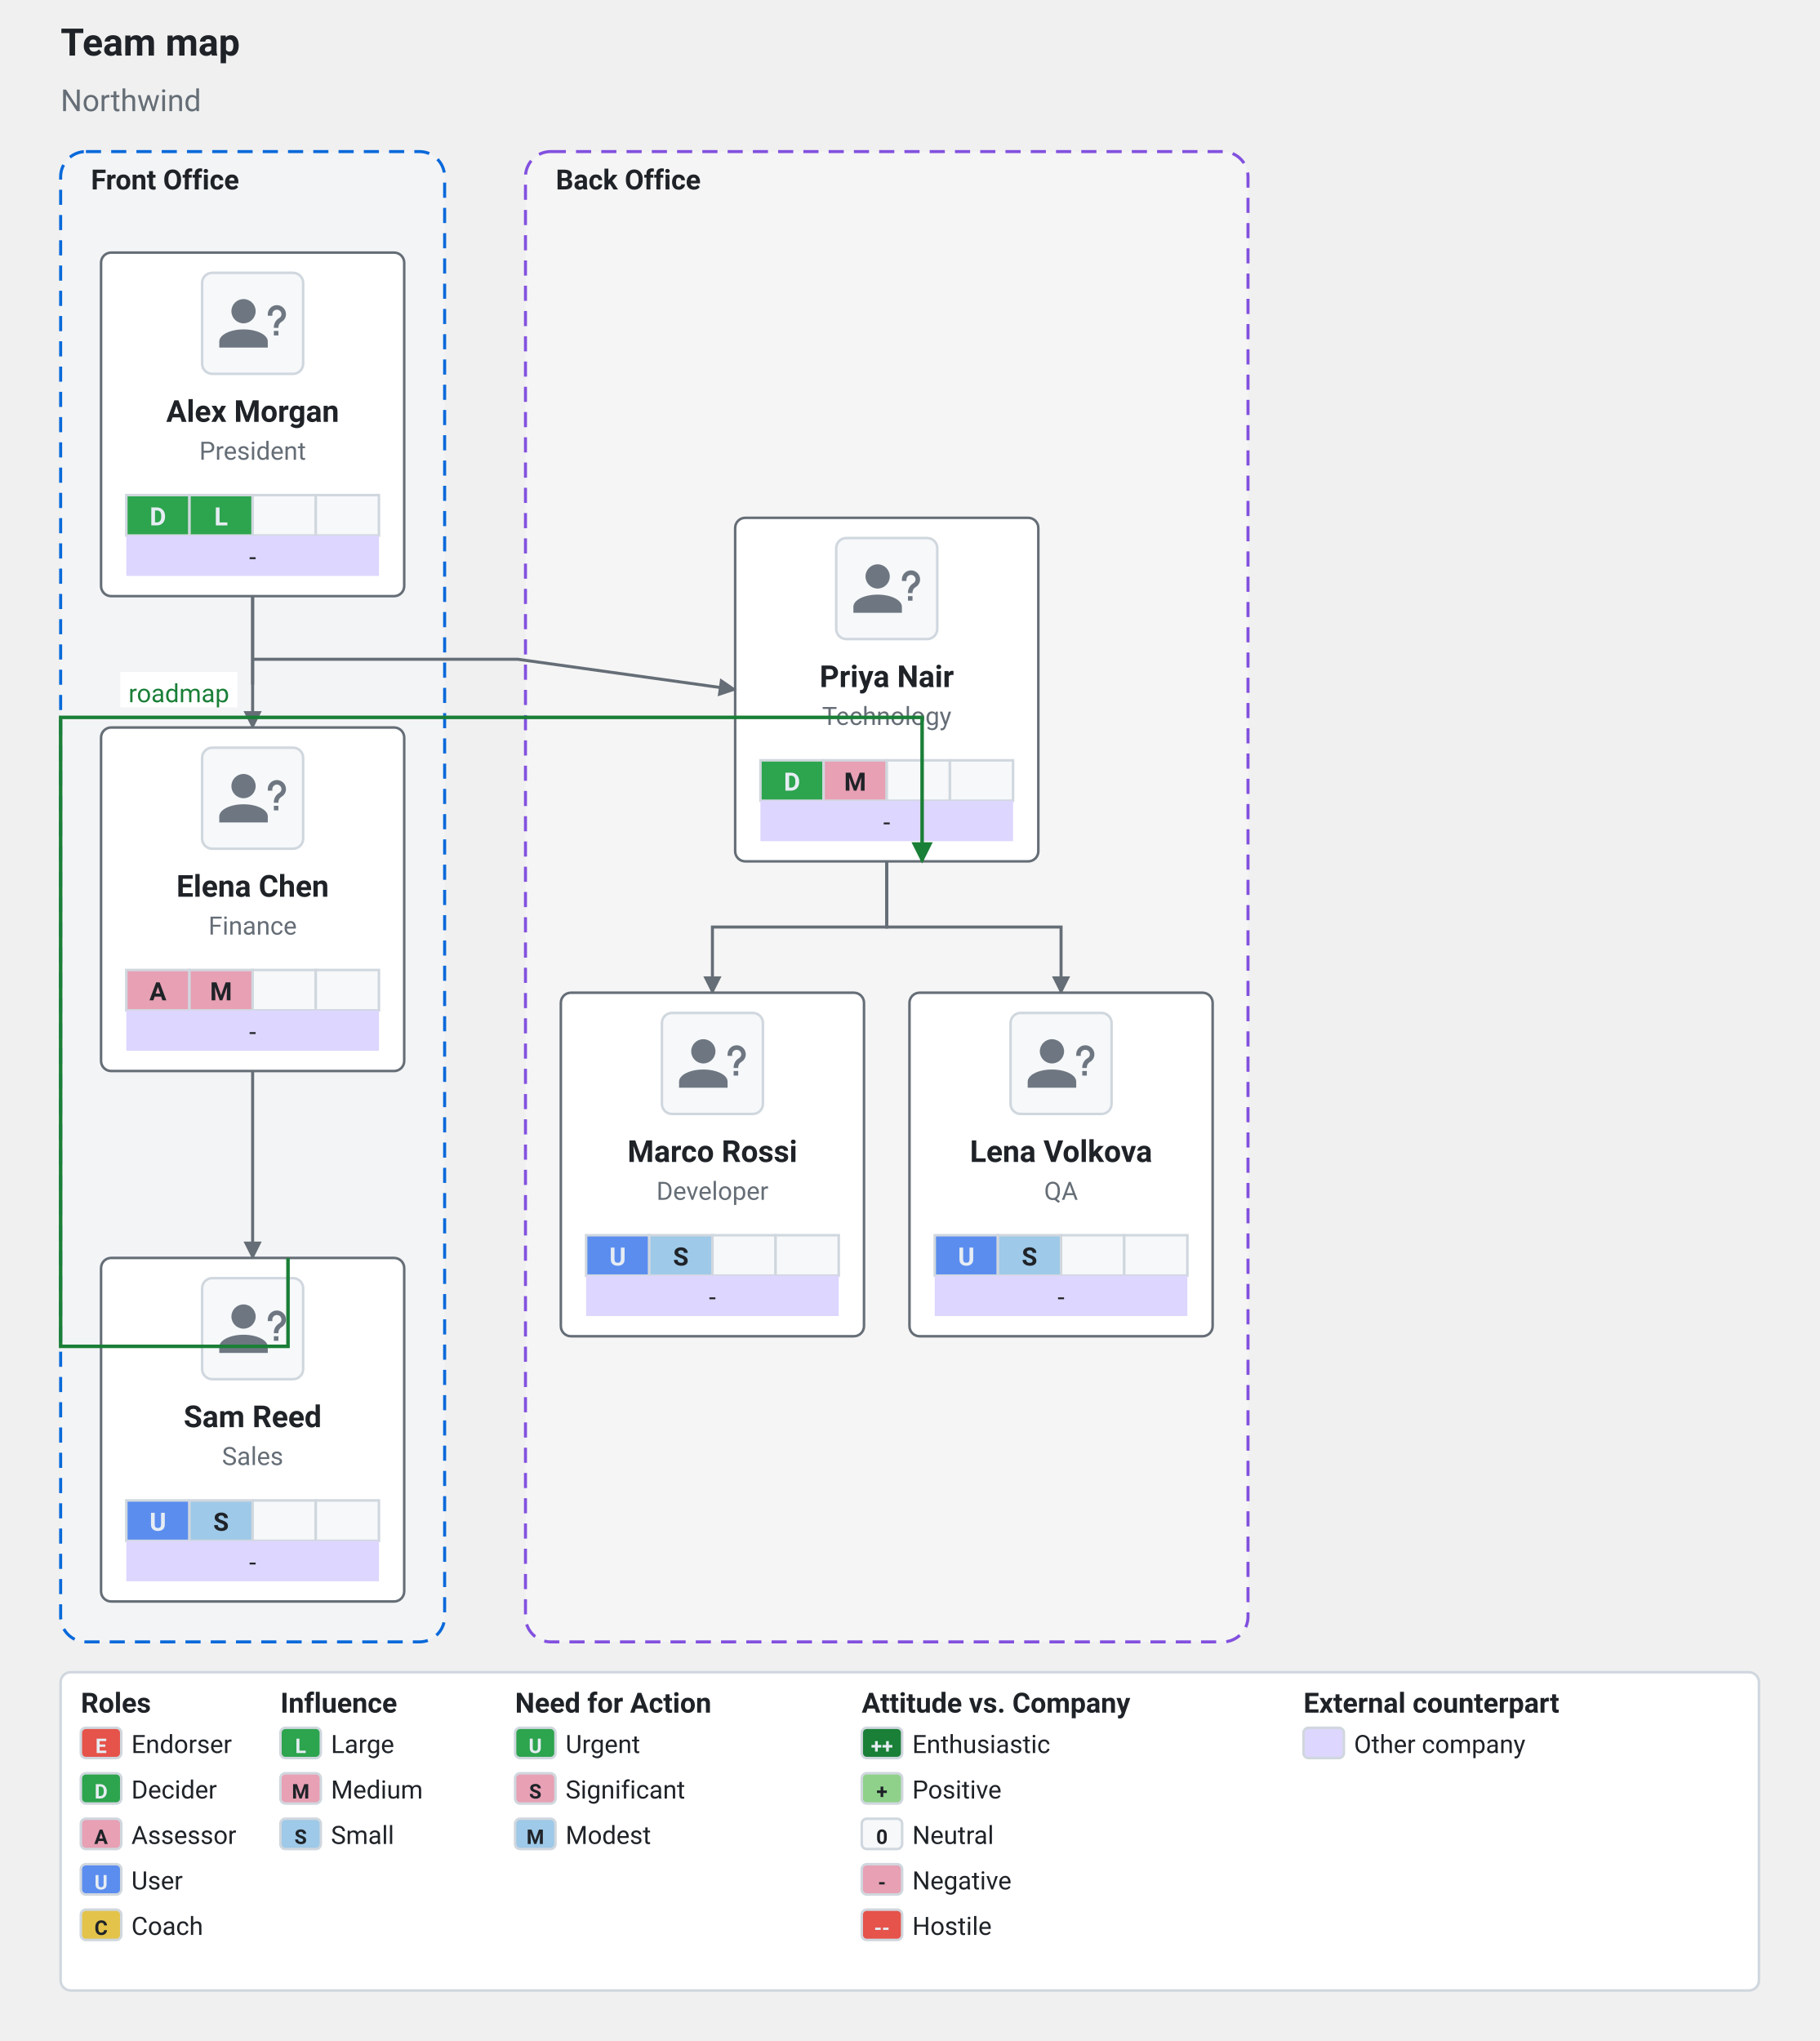
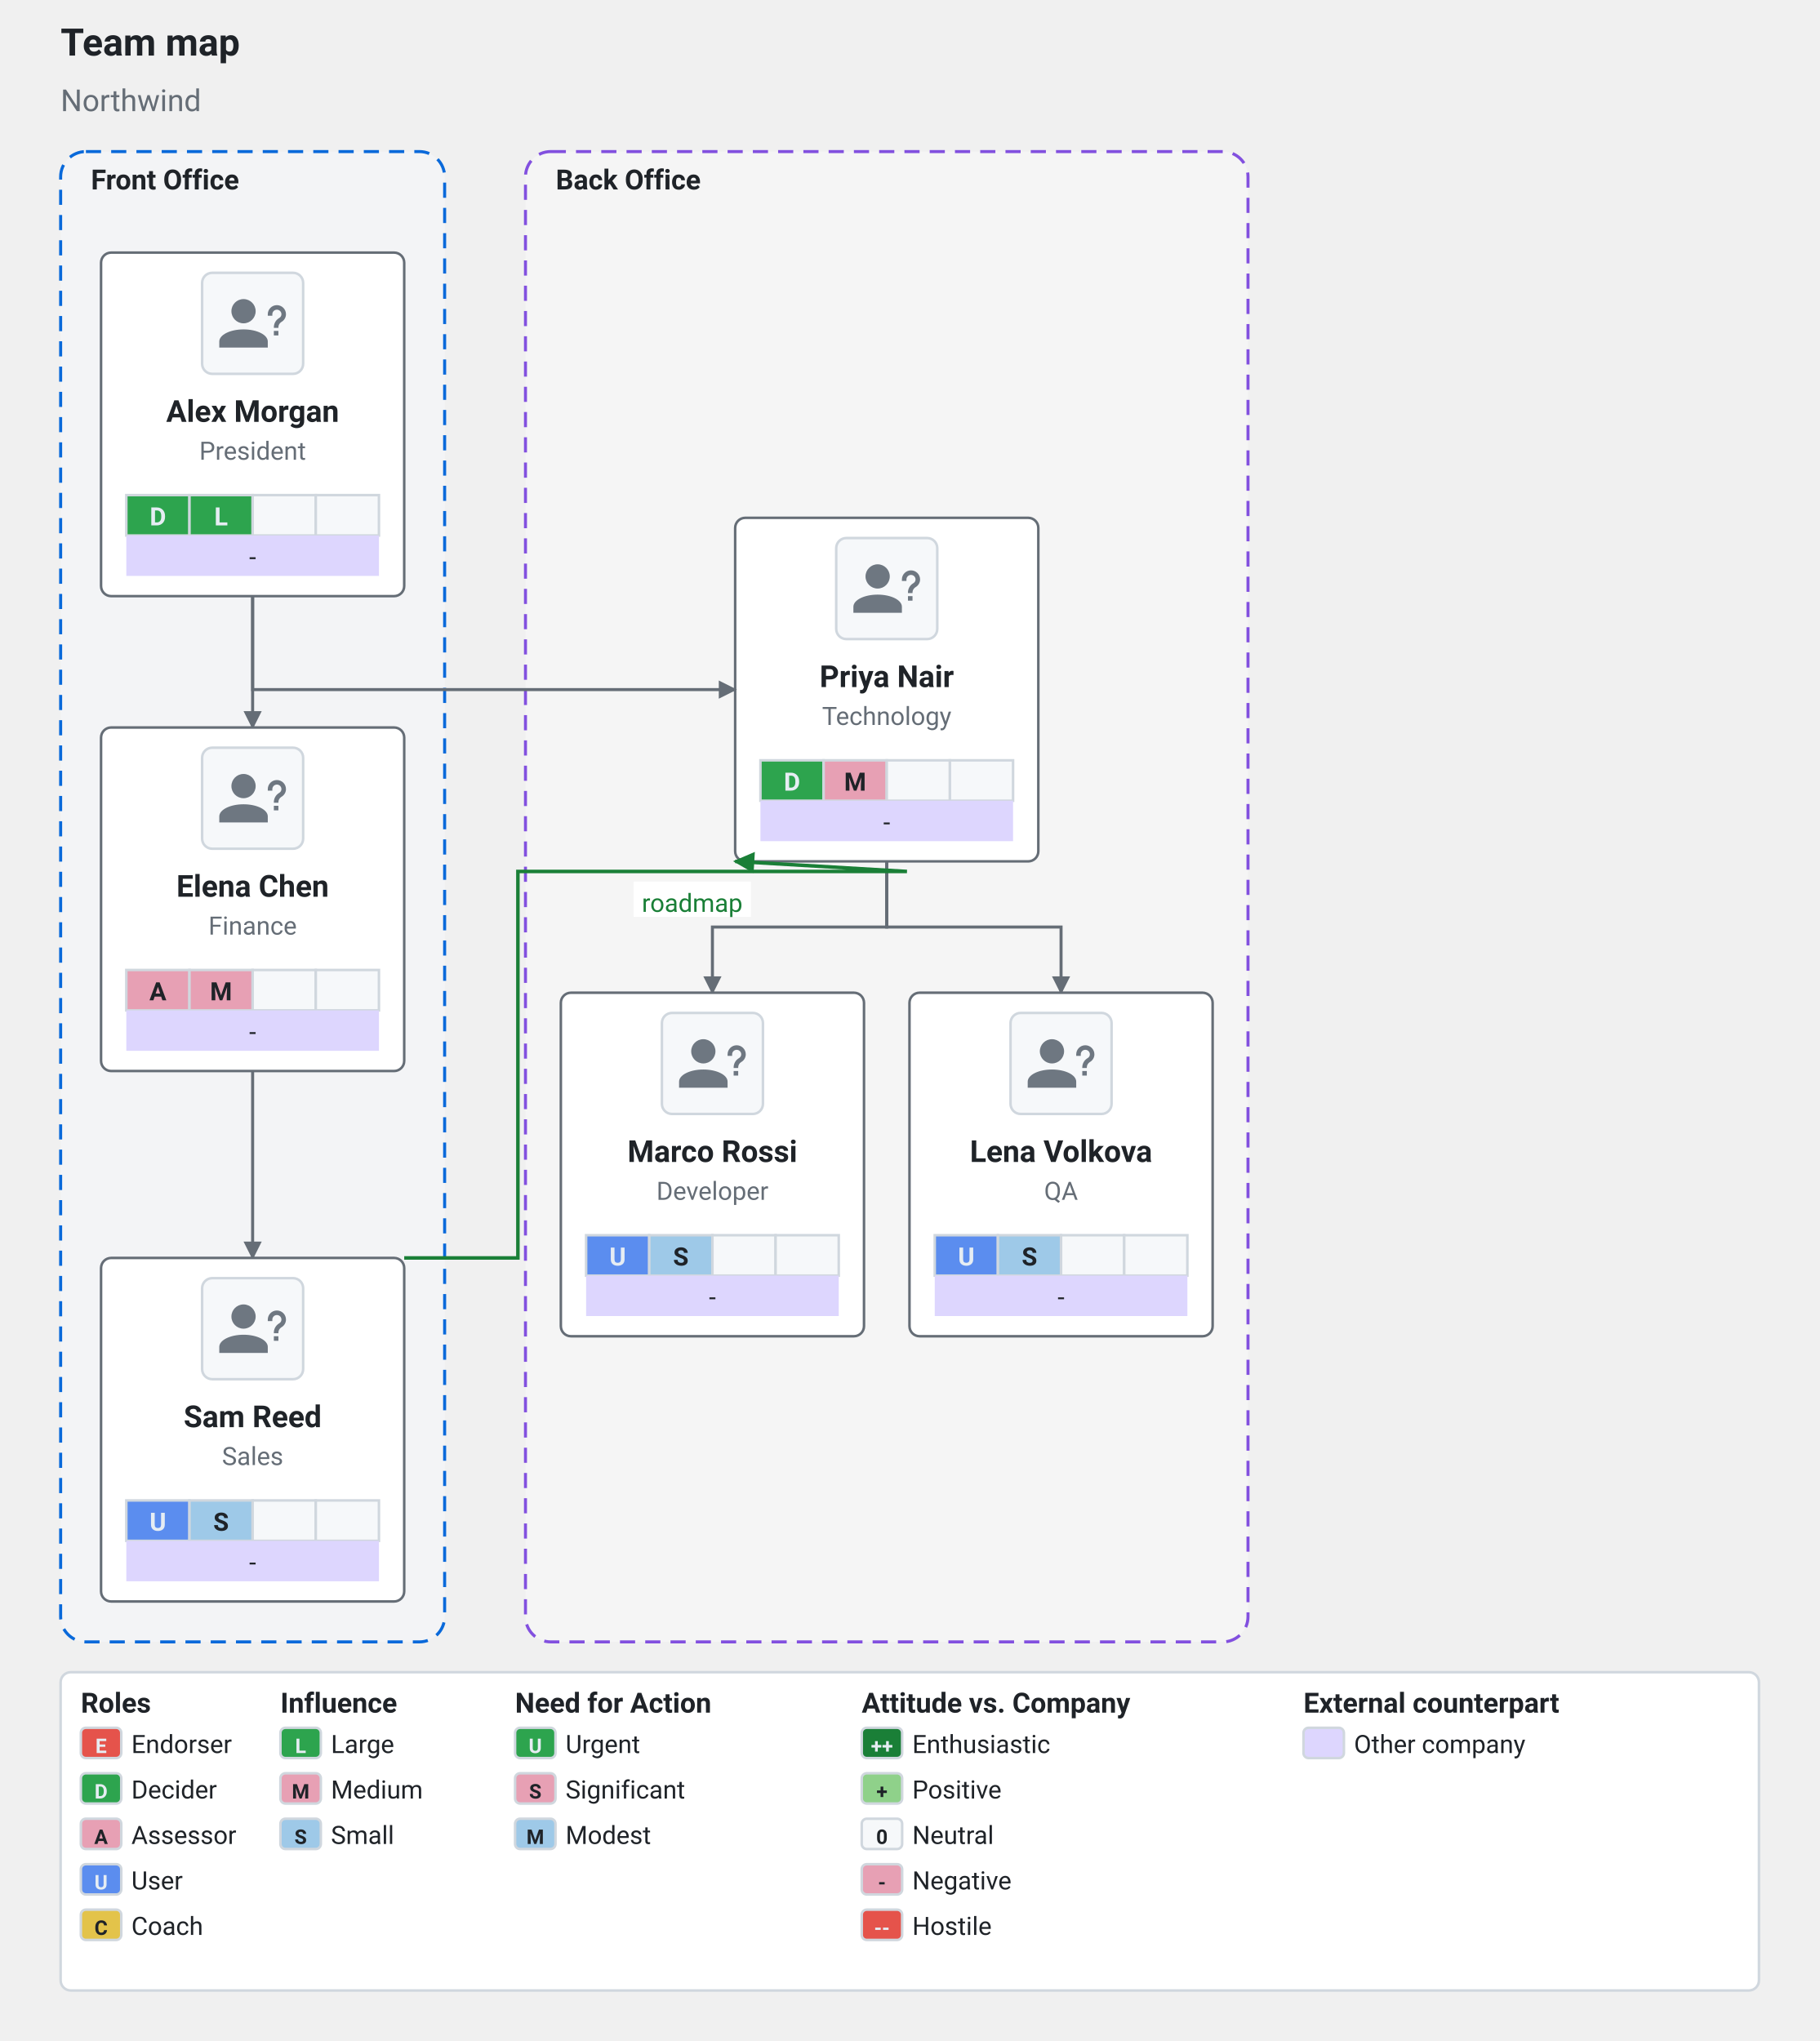
<svg xmlns="http://www.w3.org/2000/svg" viewBox="0 0 720.25 808" width="720.25" height="808" role="img" font-family="system-ui, -apple-system, &quot;Segoe UI&quot;, Roboto, sans-serif">
  <text x="24" y="22" fill="#1f2328" font-size="15" text-anchor="start" font-weight="700">Team map</text>
  <text x="24" y="44" fill="#656d76" font-size="12" text-anchor="start">Northwind</text>
  <defs>
    <marker id="ext-pm-report" viewBox="0 0 10 10" refX="9" refY="5" markerWidth="6" markerHeight="6" orient="auto-start-reverse">
      <path d="M 0 0 L 10 5 L 0 10 z" fill="#656d76" />
    </marker>
  </defs>
  <rect x="24" y="60" width="152" height="590" rx="10" ry="10" fill="#f6f8fa" fill-opacity="0.55" stroke="#0969da" stroke-width="1.2" stroke-dasharray="6 4" data-team="powermap" data-team-id="front" />
  <text x="36" y="75" fill="#1f2328" font-size="11" text-anchor="start" font-weight="600" data-team-label="1">Front Office</text>
  <rect x="208" y="60" width="286" height="590" rx="10" ry="10" fill="#ffffff" fill-opacity="0.35" stroke="#8250df" stroke-width="1.2" stroke-dasharray="6 4" data-team="powermap" data-team-id="back" />
  <text x="220" y="75" fill="#1f2328" font-size="11" text-anchor="start" font-weight="600" data-team-label="1">Back Office</text>
  <path d="M 100 236 L 100 262 L 100 262 L 100 288" fill="none" stroke="#656d76" stroke-width="1.2" marker-end="url(#ext-pm-report)" />
  <path d="M 351 341 L 351 367 L 282 367 L 282 393" fill="none" stroke="#656d76" stroke-width="1.2" marker-end="url(#ext-pm-report)" />
  <path d="M 351 341 L 351 367 L 420 367 L 420 393" fill="none" stroke="#656d76" stroke-width="1.2" marker-end="url(#ext-pm-report)" />
  <path d="M 100 424 L 100 461 L 100 461 L 100 498" fill="none" stroke="#656d76" stroke-width="1.2" marker-end="url(#ext-pm-report)" />
  <rect x="40" y="100" width="120" height="136" fill="#ffffff" stroke="#656d76" stroke-width="1" rx="4" />
  <rect x="80" y="108" width="40" height="40" fill="#f6f8fa" stroke="#d0d7de" stroke-width="1" rx="4" />
  <g data-avatar="?" transform="translate(85.6 113.6) scale(1.2)">
    <path d="M13 8a4 4 0 0 1-4 4a4 4 0 0 1-4-4a4 4 0 0 1 4-4a4 4 0 0 1 4 4m4 10v2H1v-2c0-2.21 3.58-4 8-4s8 1.79 8 4m3.5-3.5V16H19v-1.5zm-2-5H17V9a3 3 0 0 1 3-3a3 3 0 0 1 3 3c0 .97-.5 1.88-1.29 2.41l-.3.19c-.57.4-.91 1.01-.91 1.7v.2H19v-.2c0-1.19.6-2.3 1.59-2.95l.29-.19c.39-.26.62-.69.62-1.16A1.5 1.5 0 0 0 20 7.5A1.5 1.5 0 0 0 18.5 9z" fill="#6e7781" />
  </g>
  <text x="100" y="167" fill="#1f2328" font-size="12" text-anchor="middle" font-weight="700">Alex Morgan</text>
  <text x="100" y="182" fill="#656d76" font-size="10" text-anchor="middle">President</text>
  <rect x="50" y="196" width="25" height="16" fill="#2da44e" stroke="#d0d7de" />
  <text x="62.5" y="208" fill="#e6edf3" font-size="10" text-anchor="middle" font-weight="700">D</text>
  <rect x="75" y="196" width="25" height="16" fill="#2da44e" stroke="#d0d7de" />
  <text x="87.5" y="208" fill="#e6edf3" font-size="10" text-anchor="middle" font-weight="700">L</text>
  <rect x="100" y="196" width="25" height="16" fill="#f6f8fa" stroke="#d0d7de" />
  <rect x="125" y="196" width="25" height="16" fill="#f6f8fa" stroke="#d0d7de" />
  <rect x="50" y="212" width="100" height="16" fill="#ddd6fe" />
  <text x="100" y="224" fill="#1f2328" font-size="10" text-anchor="middle">-</text>
  <rect x="40" y="288" width="120" height="136" fill="#ffffff" stroke="#656d76" stroke-width="1" rx="4" />
  <rect x="80" y="296" width="40" height="40" fill="#f6f8fa" stroke="#d0d7de" stroke-width="1" rx="4" />
  <g data-avatar="?" transform="translate(85.6 301.6) scale(1.2)">
    <path d="M13 8a4 4 0 0 1-4 4a4 4 0 0 1-4-4a4 4 0 0 1 4-4a4 4 0 0 1 4 4m4 10v2H1v-2c0-2.21 3.58-4 8-4s8 1.79 8 4m3.5-3.5V16H19v-1.5zm-2-5H17V9a3 3 0 0 1 3-3a3 3 0 0 1 3 3c0 .97-.5 1.88-1.29 2.41l-.3.19c-.57.4-.91 1.01-.91 1.7v.2H19v-.2c0-1.19.6-2.3 1.59-2.95l.29-.19c.39-.26.62-.69.62-1.16A1.5 1.5 0 0 0 20 7.5A1.5 1.5 0 0 0 18.5 9z" fill="#6e7781" />
  </g>
  <text x="100" y="355" fill="#1f2328" font-size="12" text-anchor="middle" font-weight="700">Elena Chen</text>
  <text x="100" y="370" fill="#656d76" font-size="10" text-anchor="middle">Finance</text>
  <rect x="50" y="384" width="25" height="16" fill="#e7a0b4" stroke="#d0d7de" />
  <text x="62.5" y="396" fill="#1f2328" font-size="10" text-anchor="middle" font-weight="700">A</text>
  <rect x="75" y="384" width="25" height="16" fill="#e7a0b4" stroke="#d0d7de" />
  <text x="87.5" y="396" fill="#1f2328" font-size="10" text-anchor="middle" font-weight="700">M</text>
  <rect x="100" y="384" width="25" height="16" fill="#f6f8fa" stroke="#d0d7de" />
  <rect x="125" y="384" width="25" height="16" fill="#f6f8fa" stroke="#d0d7de" />
  <rect x="50" y="400" width="100" height="16" fill="#ddd6fe" />
  <text x="100" y="412" fill="#1f2328" font-size="10" text-anchor="middle">-</text>
  <rect x="40" y="498" width="120" height="136" fill="#ffffff" stroke="#656d76" stroke-width="1" rx="4" />
  <rect x="80" y="506" width="40" height="40" fill="#f6f8fa" stroke="#d0d7de" stroke-width="1" rx="4" />
  <g data-avatar="?" transform="translate(85.6 511.6) scale(1.2)">
    <path d="M13 8a4 4 0 0 1-4 4a4 4 0 0 1-4-4a4 4 0 0 1 4-4a4 4 0 0 1 4 4m4 10v2H1v-2c0-2.21 3.58-4 8-4s8 1.79 8 4m3.5-3.5V16H19v-1.5zm-2-5H17V9a3 3 0 0 1 3-3a3 3 0 0 1 3 3c0 .97-.5 1.88-1.29 2.41l-.3.19c-.57.4-.91 1.01-.91 1.7v.2H19v-.2c0-1.19.6-2.3 1.59-2.95l.29-.19c.39-.26.62-.69.62-1.16A1.5 1.5 0 0 0 20 7.5A1.5 1.5 0 0 0 18.5 9z" fill="#6e7781" />
  </g>
  <text x="100" y="565" fill="#1f2328" font-size="12" text-anchor="middle" font-weight="700">Sam Reed</text>
  <text x="100" y="580" fill="#656d76" font-size="10" text-anchor="middle">Sales</text>
  <rect x="50" y="594" width="25" height="16" fill="#5b8def" stroke="#d0d7de" />
  <text x="62.5" y="606" fill="#e6edf3" font-size="10" text-anchor="middle" font-weight="700">U</text>
  <rect x="75" y="594" width="25" height="16" fill="#9ec9e8" stroke="#d0d7de" />
  <text x="87.5" y="606" fill="#1f2328" font-size="10" text-anchor="middle" font-weight="700">S</text>
  <rect x="100" y="594" width="25" height="16" fill="#f6f8fa" stroke="#d0d7de" />
  <rect x="125" y="594" width="25" height="16" fill="#f6f8fa" stroke="#d0d7de" />
  <rect x="50" y="610" width="100" height="16" fill="#ddd6fe" />
  <text x="100" y="622" fill="#1f2328" font-size="10" text-anchor="middle">-</text>
  <rect x="291" y="205" width="120" height="136" fill="#ffffff" stroke="#656d76" stroke-width="1" rx="4" />
  <rect x="331" y="213" width="40" height="40" fill="#f6f8fa" stroke="#d0d7de" stroke-width="1" rx="4" />
  <g data-avatar="?" transform="translate(336.6 218.6) scale(1.2)">
    <path d="M13 8a4 4 0 0 1-4 4a4 4 0 0 1-4-4a4 4 0 0 1 4-4a4 4 0 0 1 4 4m4 10v2H1v-2c0-2.21 3.58-4 8-4s8 1.79 8 4m3.5-3.5V16H19v-1.5zm-2-5H17V9a3 3 0 0 1 3-3a3 3 0 0 1 3 3c0 .97-.5 1.88-1.29 2.41l-.3.19c-.57.4-.91 1.01-.91 1.7v.2H19v-.2c0-1.19.6-2.3 1.59-2.95l.29-.19c.39-.26.62-.69.62-1.16A1.5 1.5 0 0 0 20 7.5A1.5 1.5 0 0 0 18.5 9z" fill="#6e7781" />
  </g>
  <text x="351" y="272" fill="#1f2328" font-size="12" text-anchor="middle" font-weight="700">Priya Nair</text>
  <text x="351" y="287" fill="#656d76" font-size="10" text-anchor="middle">Technology</text>
  <rect x="301" y="301" width="25" height="16" fill="#2da44e" stroke="#d0d7de" />
  <text x="313.5" y="313" fill="#e6edf3" font-size="10" text-anchor="middle" font-weight="700">D</text>
  <rect x="326" y="301" width="25" height="16" fill="#e7a0b4" stroke="#d0d7de" />
  <text x="338.5" y="313" fill="#1f2328" font-size="10" text-anchor="middle" font-weight="700">M</text>
  <rect x="351" y="301" width="25" height="16" fill="#f6f8fa" stroke="#d0d7de" />
  <rect x="376" y="301" width="25" height="16" fill="#f6f8fa" stroke="#d0d7de" />
  <rect x="301" y="317" width="100" height="16" fill="#ddd6fe" />
  <text x="351" y="329" fill="#1f2328" font-size="10" text-anchor="middle">-</text>
  <rect x="222" y="393" width="120" height="136" fill="#ffffff" stroke="#656d76" stroke-width="1" rx="4" />
  <rect x="262" y="401" width="40" height="40" fill="#f6f8fa" stroke="#d0d7de" stroke-width="1" rx="4" />
  <g data-avatar="?" transform="translate(267.6 406.6) scale(1.2)">
    <path d="M13 8a4 4 0 0 1-4 4a4 4 0 0 1-4-4a4 4 0 0 1 4-4a4 4 0 0 1 4 4m4 10v2H1v-2c0-2.21 3.58-4 8-4s8 1.79 8 4m3.5-3.5V16H19v-1.5zm-2-5H17V9a3 3 0 0 1 3-3a3 3 0 0 1 3 3c0 .97-.5 1.88-1.29 2.41l-.3.19c-.57.4-.91 1.01-.91 1.7v.2H19v-.2c0-1.19.6-2.3 1.59-2.95l.29-.19c.39-.26.62-.69.62-1.16A1.5 1.5 0 0 0 20 7.5A1.5 1.5 0 0 0 18.5 9z" fill="#6e7781" />
  </g>
  <text x="282" y="460" fill="#1f2328" font-size="12" text-anchor="middle" font-weight="700">Marco Rossi</text>
  <text x="282" y="475" fill="#656d76" font-size="10" text-anchor="middle">Developer</text>
  <rect x="232" y="489" width="25" height="16" fill="#5b8def" stroke="#d0d7de" />
  <text x="244.5" y="501" fill="#e6edf3" font-size="10" text-anchor="middle" font-weight="700">U</text>
  <rect x="257" y="489" width="25" height="16" fill="#9ec9e8" stroke="#d0d7de" />
  <text x="269.5" y="501" fill="#1f2328" font-size="10" text-anchor="middle" font-weight="700">S</text>
  <rect x="282" y="489" width="25" height="16" fill="#f6f8fa" stroke="#d0d7de" />
  <rect x="307" y="489" width="25" height="16" fill="#f6f8fa" stroke="#d0d7de" />
  <rect x="232" y="505" width="100" height="16" fill="#ddd6fe" />
  <text x="282" y="517" fill="#1f2328" font-size="10" text-anchor="middle">-</text>
  <rect x="360" y="393" width="120" height="136" fill="#ffffff" stroke="#656d76" stroke-width="1" rx="4" />
  <rect x="400" y="401" width="40" height="40" fill="#f6f8fa" stroke="#d0d7de" stroke-width="1" rx="4" />
  <g data-avatar="?" transform="translate(405.6 406.6) scale(1.2)">
    <path d="M13 8a4 4 0 0 1-4 4a4 4 0 0 1-4-4a4 4 0 0 1 4-4a4 4 0 0 1 4 4m4 10v2H1v-2c0-2.21 3.58-4 8-4s8 1.79 8 4m3.5-3.5V16H19v-1.5zm-2-5H17V9a3 3 0 0 1 3-3a3 3 0 0 1 3 3c0 .97-.5 1.88-1.29 2.41l-.3.19c-.57.4-.91 1.01-.91 1.7v.2H19v-.2c0-1.19.6-2.3 1.59-2.95l.29-.19c.39-.26.62-.69.62-1.16A1.5 1.5 0 0 0 20 7.5A1.5 1.5 0 0 0 18.5 9z" fill="#6e7781" />
  </g>
  <text x="420" y="460" fill="#1f2328" font-size="12" text-anchor="middle" font-weight="700">Lena Volkova</text>
  <text x="420" y="475" fill="#656d76" font-size="10" text-anchor="middle">QA</text>
  <rect x="370" y="489" width="25" height="16" fill="#5b8def" stroke="#d0d7de" />
  <text x="382.5" y="501" fill="#e6edf3" font-size="10" text-anchor="middle" font-weight="700">U</text>
  <rect x="395" y="489" width="25" height="16" fill="#9ec9e8" stroke="#d0d7de" />
  <text x="407.5" y="501" fill="#1f2328" font-size="10" text-anchor="middle" font-weight="700">S</text>
  <rect x="420" y="489" width="25" height="16" fill="#f6f8fa" stroke="#d0d7de" />
  <rect x="445" y="489" width="25" height="16" fill="#f6f8fa" stroke="#d0d7de" />
  <rect x="370" y="505" width="100" height="16" fill="#ddd6fe" />
  <text x="420" y="517" fill="#1f2328" font-size="10" text-anchor="middle">-</text>
  <defs>
    <marker id="ext-pm-link-0" viewBox="0 0 10 10" refX="9" refY="5" markerWidth="6" markerHeight="6" orient="auto-start-reverse">
      <path d="M 0 0 L 10 5 L 0 10 z" fill="#656d76" />
    </marker>
  </defs>
-   <path d="M 100 236 L 100 271 L 100 261 L 177 261 L 205 261 L 291 273" fill="none" stroke="#656d76" stroke-width="1.2" marker-end="url(#ext-pm-link-0)" />
+   <path d="M 100 236 L 100 271 L 100 273 L 177 273 L 205 273 L 291 273" fill="none" stroke="#656d76" stroke-width="1.2" marker-end="url(#ext-pm-link-0)" />
  <defs>
    <marker id="ext-pm-link-1" viewBox="0 0 10 10" refX="9" refY="5" markerWidth="6" markerHeight="6" orient="auto-start-reverse">
      <path d="M 0 0 L 10 5 L 0 10 z" fill="#1a7f37" />
    </marker>
  </defs>
-   <path d="M 114 498 L 114 533 L 24 533 L 24 284 L 365 284 L 365 341" fill="none" stroke="#1a7f37" stroke-width="1.4" marker-end="url(#ext-pm-link-1)" />
-   <rect x="47.6" y="266" width="46.4" height="14" fill="#ffffff" stroke="none" data-label-plate="1" />
-   <text x="70.8" y="278" fill="#1a7f37" font-size="10" text-anchor="middle" data-edge-label="1">roadmap</text>
+   <path d="M 160 498 L 177 498 L 205 498 L 205 441 L 205 376 L 205 345 L 343 345 L 359 345 L 291 341" fill="none" stroke="#1a7f37" stroke-width="1.4" marker-end="url(#ext-pm-link-1)" />
+   <rect x="250.8" y="349" width="46.4" height="14" fill="#ffffff" stroke="none" data-label-plate="1" />
+   <text x="274" y="361" fill="#1a7f37" font-size="10" text-anchor="middle" data-edge-label="1">roadmap</text>
  <rect x="24" y="662" width="672.25" height="126" fill="#ffffff" stroke="#d0d7de" stroke-width="1" rx="4" data-legend="powermap" />
  <text x="32" y="678" fill="#1f2328" font-size="11" text-anchor="start" font-weight="700">Roles</text>
  <rect x="32" y="684" width="16" height="12" fill="#e5534b" stroke="#d0d7de" rx="2" />
  <text x="40" y="694" fill="#e6edf3" font-size="8" text-anchor="middle" font-weight="700">E</text>
  <text x="52" y="694" fill="#1f2328" font-size="10" text-anchor="start">Endorser</text>
  <rect x="32" y="702" width="16" height="12" fill="#2da44e" stroke="#d0d7de" rx="2" />
  <text x="40" y="712" fill="#e6edf3" font-size="8" text-anchor="middle" font-weight="700">D</text>
  <text x="52" y="712" fill="#1f2328" font-size="10" text-anchor="start">Decider</text>
  <rect x="32" y="720" width="16" height="12" fill="#e7a0b4" stroke="#d0d7de" rx="2" />
  <text x="40" y="730" fill="#1f2328" font-size="8" text-anchor="middle" font-weight="700">A</text>
  <text x="52" y="730" fill="#1f2328" font-size="10" text-anchor="start">Assessor</text>
  <rect x="32" y="738" width="16" height="12" fill="#5b8def" stroke="#d0d7de" rx="2" />
  <text x="40" y="748" fill="#e6edf3" font-size="8" text-anchor="middle" font-weight="700">U</text>
  <text x="52" y="748" fill="#1f2328" font-size="10" text-anchor="start">User</text>
  <rect x="32" y="756" width="16" height="12" fill="#e3c34a" stroke="#d0d7de" rx="2" />
  <text x="40" y="766" fill="#1f2328" font-size="8" text-anchor="middle" font-weight="700">C</text>
  <text x="52" y="766" fill="#1f2328" font-size="10" text-anchor="start">Coach</text>
  <text x="111" y="678" fill="#1f2328" font-size="11" text-anchor="start" font-weight="700">Influence</text>
  <rect x="111" y="684" width="16" height="12" fill="#2da44e" stroke="#d0d7de" rx="2" />
  <text x="119" y="694" fill="#e6edf3" font-size="8" text-anchor="middle" font-weight="700">L</text>
  <text x="131" y="694" fill="#1f2328" font-size="10" text-anchor="start">Large</text>
  <rect x="111" y="702" width="16" height="12" fill="#e7a0b4" stroke="#d0d7de" rx="2" />
  <text x="119" y="712" fill="#1f2328" font-size="8" text-anchor="middle" font-weight="700">M</text>
  <text x="131" y="712" fill="#1f2328" font-size="10" text-anchor="start">Medium</text>
  <rect x="111" y="720" width="16" height="12" fill="#9ec9e8" stroke="#d0d7de" rx="2" />
  <text x="119" y="730" fill="#1f2328" font-size="8" text-anchor="middle" font-weight="700">S</text>
  <text x="131" y="730" fill="#1f2328" font-size="10" text-anchor="start">Small</text>
  <text x="203.88" y="678" fill="#1f2328" font-size="11" text-anchor="start" font-weight="700">Need for Action</text>
  <rect x="203.88" y="684" width="16" height="12" fill="#2da44e" stroke="#d0d7de" rx="2" />
  <text x="211.88" y="694" fill="#e6edf3" font-size="8" text-anchor="middle" font-weight="700">U</text>
  <text x="223.88" y="694" fill="#1f2328" font-size="10" text-anchor="start">Urgent</text>
  <rect x="203.88" y="702" width="16" height="12" fill="#e7a0b4" stroke="#d0d7de" rx="2" />
  <text x="211.88" y="712" fill="#1f2328" font-size="8" text-anchor="middle" font-weight="700">S</text>
  <text x="223.88" y="712" fill="#1f2328" font-size="10" text-anchor="start">Significant</text>
  <rect x="203.88" y="720" width="16" height="12" fill="#9ec9e8" stroke="#d0d7de" rx="2" />
  <text x="211.88" y="730" fill="#1f2328" font-size="8" text-anchor="middle" font-weight="700">M</text>
  <text x="223.88" y="730" fill="#1f2328" font-size="10" text-anchor="start">Modest</text>
  <text x="341.1" y="678" fill="#1f2328" font-size="11" text-anchor="start" font-weight="700">Attitude vs. Company</text>
  <rect x="341.1" y="684" width="16" height="12" fill="#1a7f37" stroke="#d0d7de" rx="2" />
  <text x="349.1" y="694" fill="#e6edf3" font-size="8" text-anchor="middle" font-weight="700">++</text>
  <text x="361.1" y="694" fill="#1f2328" font-size="10" text-anchor="start">Enthusiastic</text>
  <rect x="341.1" y="702" width="16" height="12" fill="#8fd18a" stroke="#d0d7de" rx="2" />
  <text x="349.1" y="712" fill="#1f2328" font-size="8" text-anchor="middle" font-weight="700">+</text>
  <text x="361.1" y="712" fill="#1f2328" font-size="10" text-anchor="start">Positive</text>
  <rect x="341.1" y="720" width="16" height="12" fill="#f6f8fa" stroke="#d0d7de" rx="2" />
  <text x="349.1" y="730" fill="#1f2328" font-size="8" text-anchor="middle" font-weight="700">0</text>
  <text x="361.1" y="730" fill="#1f2328" font-size="10" text-anchor="start">Neutral</text>
  <rect x="341.1" y="738" width="16" height="12" fill="#e7a0b4" stroke="#d0d7de" rx="2" />
  <text x="349.1" y="748" fill="#1f2328" font-size="8" text-anchor="middle" font-weight="700">-</text>
  <text x="361.1" y="748" fill="#1f2328" font-size="10" text-anchor="start">Negative</text>
  <rect x="341.1" y="756" width="16" height="12" fill="#e5534b" stroke="#d0d7de" rx="2" />
  <text x="349.1" y="766" fill="#e6edf3" font-size="8" text-anchor="middle" font-weight="700">--</text>
  <text x="361.1" y="766" fill="#1f2328" font-size="10" text-anchor="start">Hostile</text>
  <text x="515.96" y="678" fill="#1f2328" font-size="11" text-anchor="start" font-weight="700">External counterpart</text>
  <rect x="515.96" y="684" width="16" height="12" fill="#ddd6fe" stroke="#d0d7de" rx="2" />
  <text x="535.96" y="694" fill="#1f2328" font-size="10" text-anchor="start">Other company</text>
</svg>
